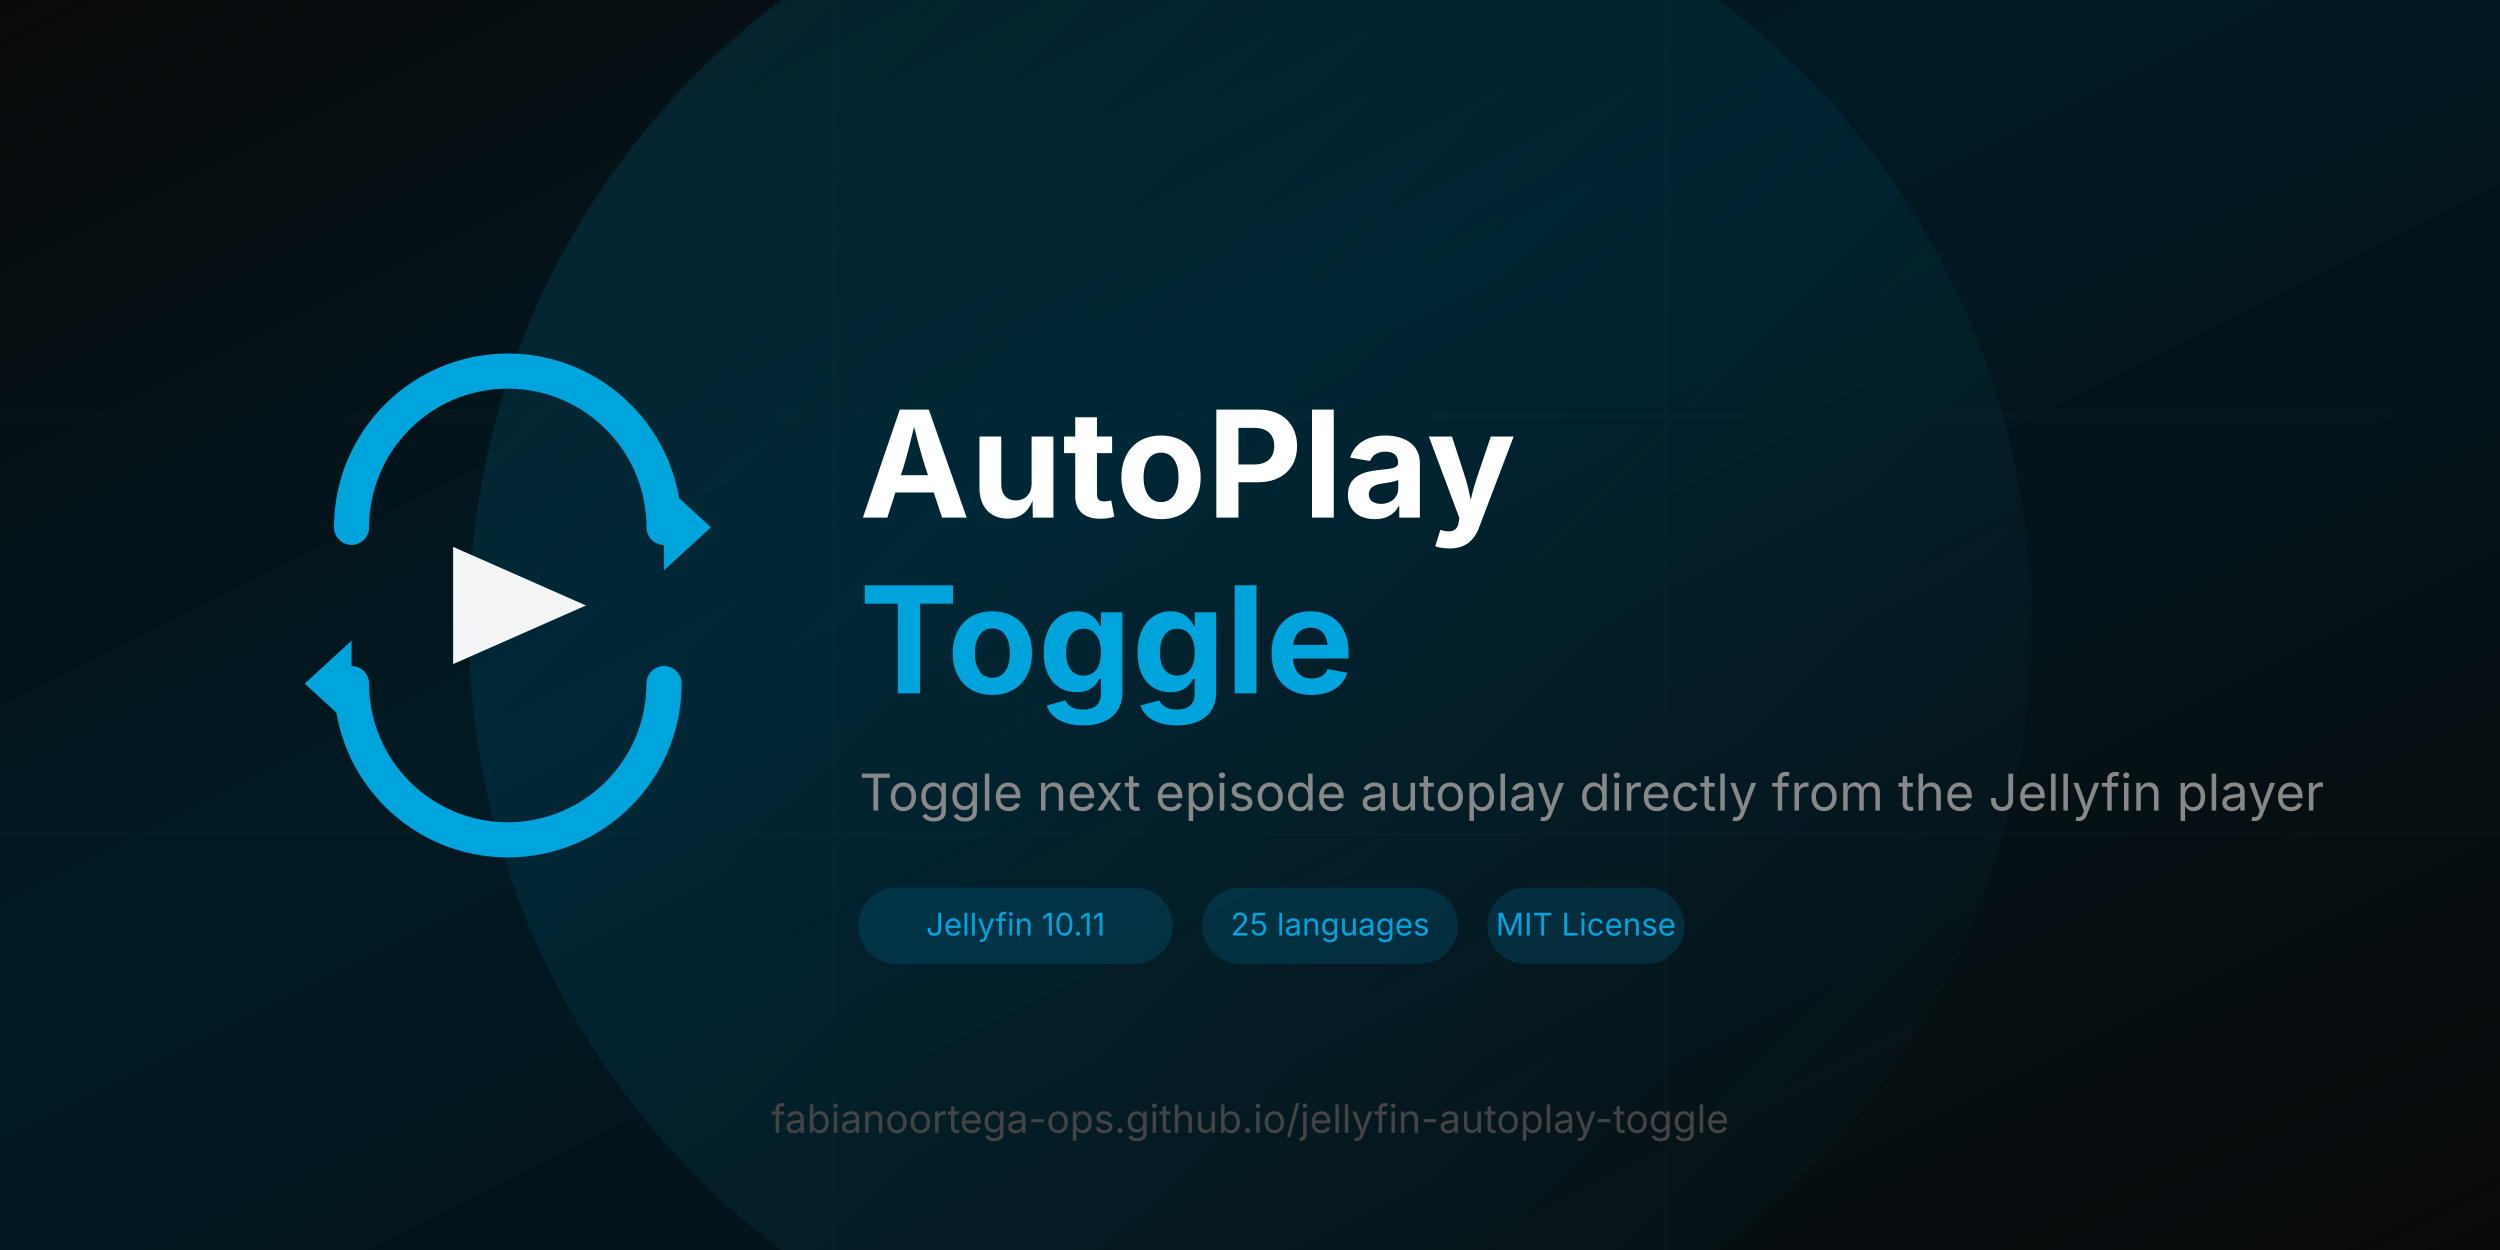
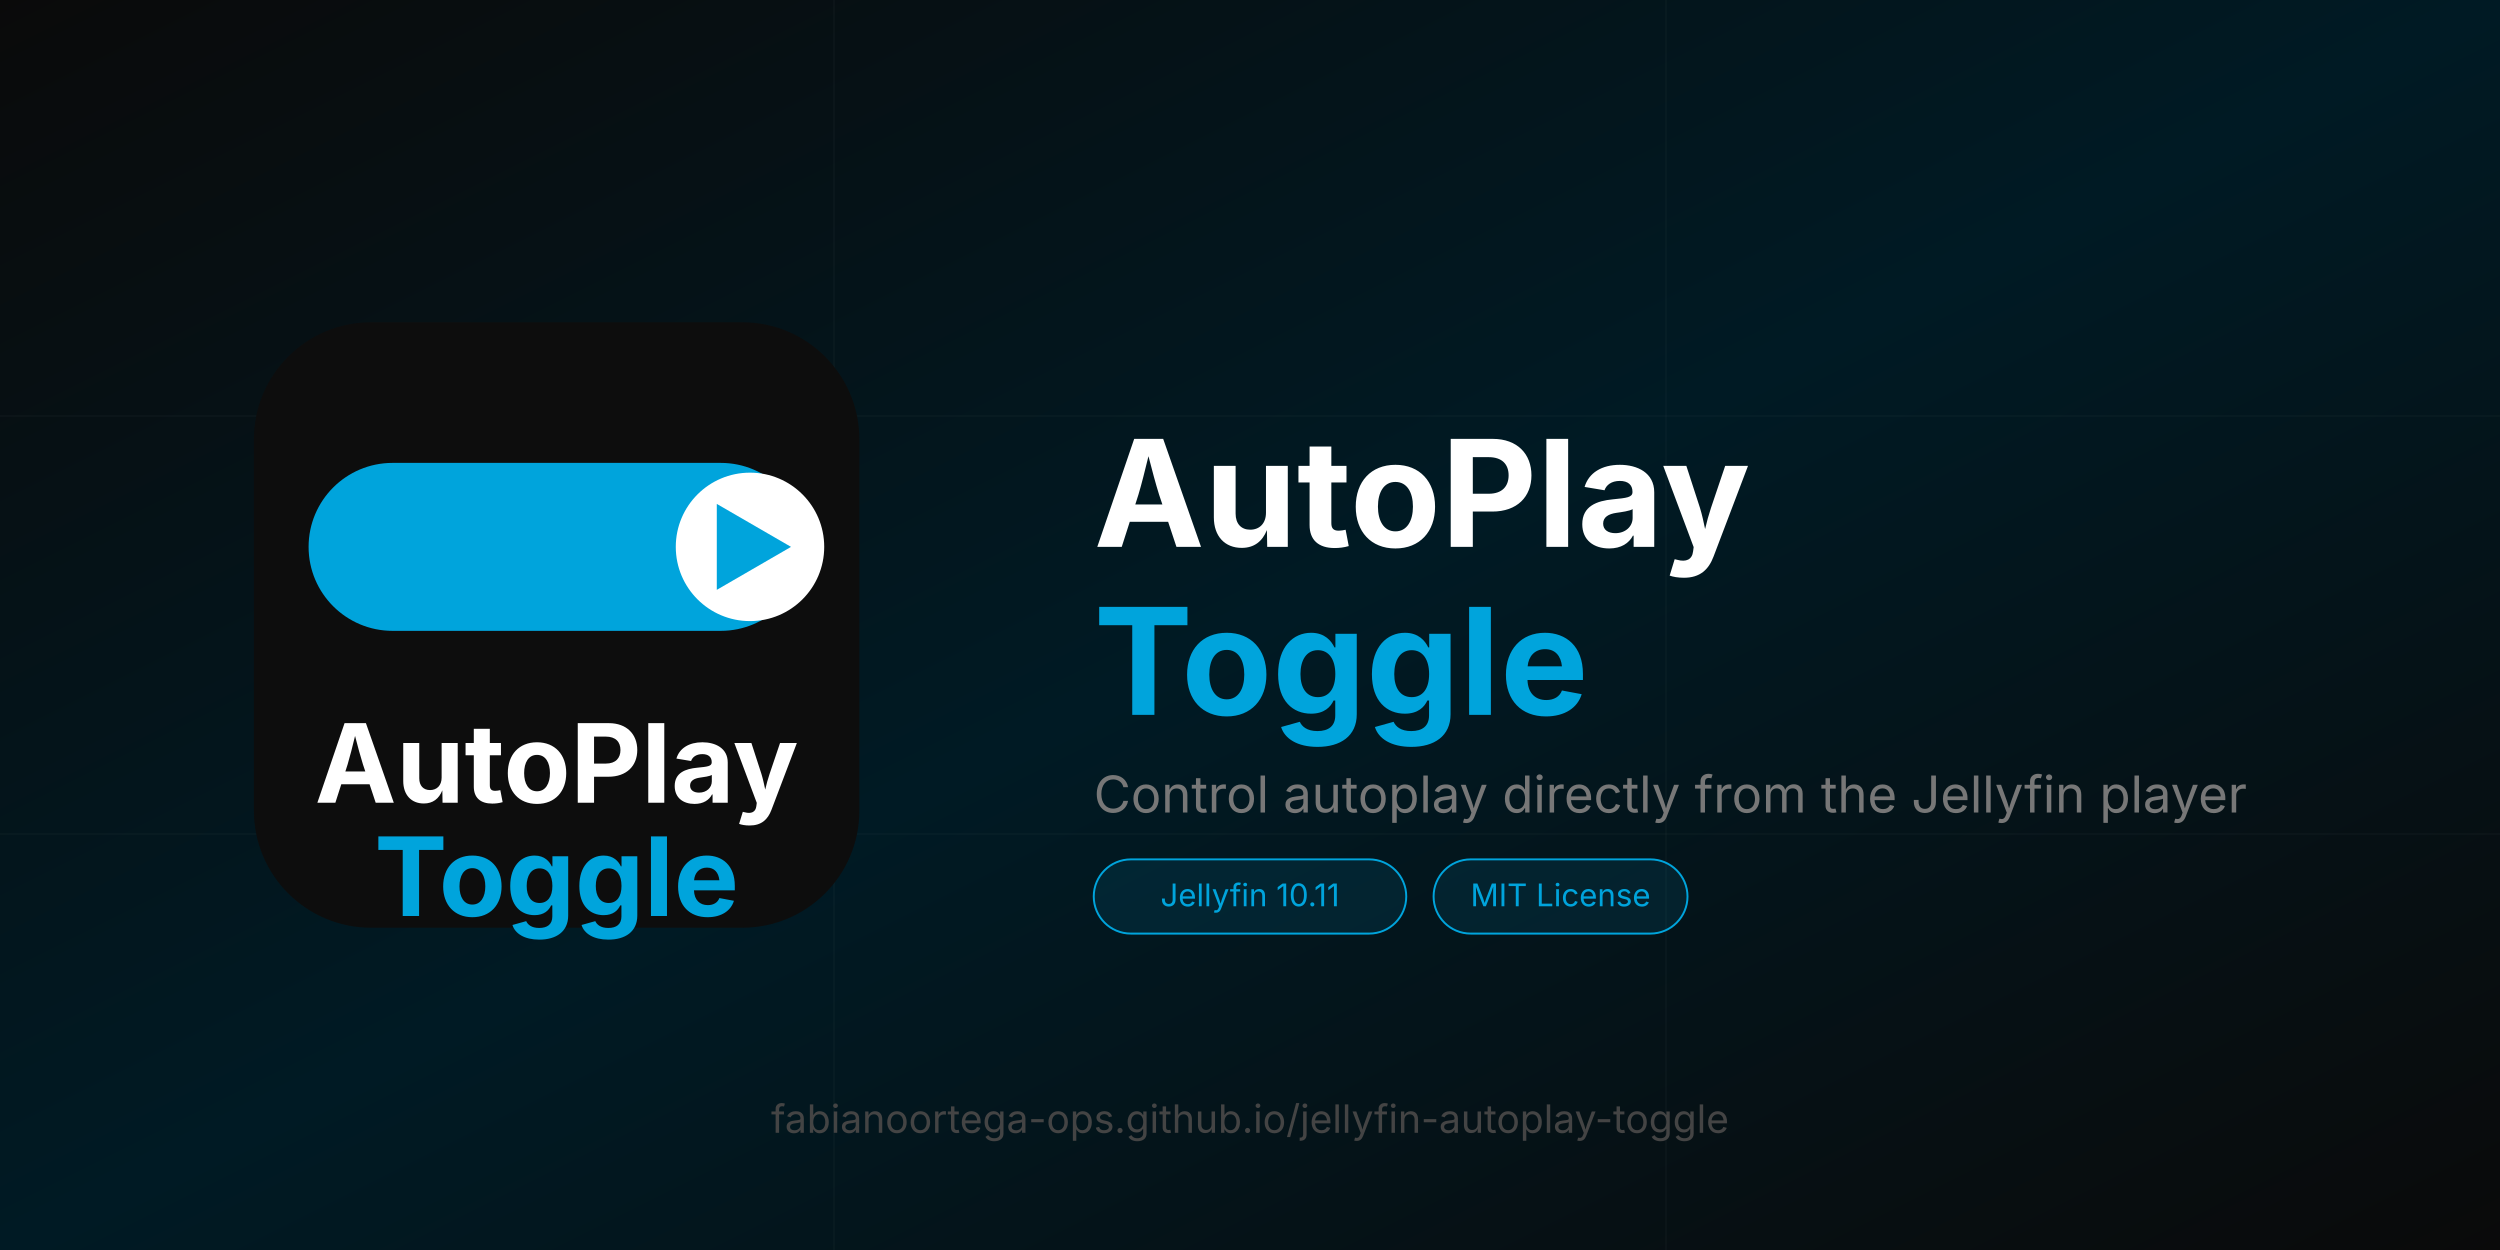
<svg xmlns="http://www.w3.org/2000/svg" viewBox="0 0 1280 640">
  <defs>
    <linearGradient id="bg" x1="0%" y1="0%" x2="100%" y2="100%">
      <stop offset="0%" stop-color="#0a0a0a" />
-       <stop offset="40%" stop-color="#001a24" />
+       <stop offset="50%" stop-color="#001a24" />
      <stop offset="100%" stop-color="#0a0a0a" />
-     </linearGradient>
-     <linearGradient id="glow" x1="0%" y1="0%" x2="100%" y2="100%">
-       <stop offset="0%" stop-color="#00a4dc" stop-opacity="0.15" />
-       <stop offset="100%" stop-color="#00a4dc" stop-opacity="0" />
    </linearGradient>
  </defs>
  <rect width="1280" height="640" fill="url(#bg)" />
-   <circle cx="640" cy="320" r="400" fill="url(#glow)" />
  <line x1="0" y1="213" x2="1280" y2="213" stroke="#ffffff" stroke-width="0.5" opacity="0.04" />
  <line x1="0" y1="427" x2="1280" y2="427" stroke="#ffffff" stroke-width="0.5" opacity="0.04" />
  <line x1="427" y1="0" x2="427" y2="640" stroke="#ffffff" stroke-width="0.5" opacity="0.04" />
  <line x1="853" y1="0" x2="853" y2="640" stroke="#ffffff" stroke-width="0.5" opacity="0.04" />
-   <g transform="translate(180, 220)">
-     <path d="M 0 50 A 80 80 0 0 1 160 50" fill="none" stroke="#00a4dc" stroke-width="18" stroke-linecap="round" />
-     <polygon points="160,28 184,50 160,72" fill="#00a4dc" />
-     <path d="M 160 130 A 80 80 0 0 1 0 130" fill="none" stroke="#00a4dc" stroke-width="18" stroke-linecap="round" />
-     <polygon points="0,108 -24,130 0,152" fill="#00a4dc" />
-     <polygon points="52,60 52,120 120,90" fill="#ffffff" opacity="0.95" />
+   <g transform="translate(130,165)">
+     <rect width="310" height="310" rx="60" fill="#0d0d0d" />
+     <rect x="28" y="72" width="254" height="86" rx="43" fill="#00a4dc" />
+     <circle cx="254" cy="115" r="38" fill="#ffffff" />
+     <polygon points="237,93 237,137 275,115" fill="#00a4dc" />
+     <text x="155" y="246" font-family="-apple-system,BlinkMacSystemFont,Segoe UI,sans-serif" font-size="56" font-weight="700" fill="#ffffff" text-anchor="middle">AutoPlay</text>
+     <text x="155" y="304" font-family="-apple-system,BlinkMacSystemFont,Segoe UI,sans-serif" font-size="56" font-weight="700" fill="#00a4dc" text-anchor="middle">Toggle</text>
  </g>
-   <text x="440" y="265" font-family="-apple-system,BlinkMacSystemFont,Segoe UI,sans-serif" font-size="76" font-weight="700" fill="#ffffff">AutoPlay</text>
-   <text x="440" y="355" font-family="-apple-system,BlinkMacSystemFont,Segoe UI,sans-serif" font-size="76" font-weight="700" fill="#00a4dc">Toggle</text>
-   <text x="440" y="415" font-family="-apple-system,BlinkMacSystemFont,Segoe UI,sans-serif" font-size="26" fill="#888888">Toggle next episode autoplay directly from the Jellyfin player</text>
-   <rect x="440" y="455" width="160" height="38" rx="19" fill="#00a4dc" opacity="0.15" stroke="#00a4dc" stroke-width="1" />
-   <text x="520" y="479" font-family="-apple-system,BlinkMacSystemFont,Segoe UI,sans-serif" font-size="16" fill="#00a4dc" text-anchor="middle">Jellyfin 10.11</text>
-   <rect x="616" y="455" width="130" height="38" rx="19" fill="#00a4dc" opacity="0.15" stroke="#00a4dc" stroke-width="1" />
-   <text x="681" y="479" font-family="-apple-system,BlinkMacSystemFont,Segoe UI,sans-serif" font-size="16" fill="#00a4dc" text-anchor="middle">25 languages</text>
-   <rect x="762" y="455" width="100" height="38" rx="19" fill="#00a4dc" opacity="0.15" stroke="#00a4dc" stroke-width="1" />
-   <text x="812" y="479" font-family="-apple-system,BlinkMacSystemFont,Segoe UI,sans-serif" font-size="16" fill="#00a4dc" text-anchor="middle">MIT License</text>
-   <text x="640" y="580" font-family="-apple-system,BlinkMacSystemFont,Segoe UI,sans-serif" font-size="20" fill="#444444" text-anchor="middle">fabianoortega-ops.github.io/jellyfin-autoplay-toggle</text>
+   <text x="560" y="280" font-family="-apple-system,BlinkMacSystemFont,Segoe UI,sans-serif" font-size="76" font-weight="700" fill="#ffffff">AutoPlay</text>
+   <text x="560" y="366" font-family="-apple-system,BlinkMacSystemFont,Segoe UI,sans-serif" font-size="76" font-weight="700" fill="#00a4dc">Toggle</text>
+   <text x="560" y="416" font-family="-apple-system,BlinkMacSystemFont,Segoe UI,sans-serif" font-size="26" fill="#777">Control autoplay directly from the Jellyfin player</text>
+   <rect x="560" y="440" width="160" height="38" rx="19" fill="rgba(0,164,220,0.1)" stroke="#00a4dc" stroke-width="1" />
+   <text x="640" y="464" font-family="-apple-system,BlinkMacSystemFont,Segoe UI,sans-serif" font-size="16" fill="#00a4dc" text-anchor="middle">Jellyfin 10.11</text>
+   <rect x="734" y="440" width="130" height="38" rx="19" fill="rgba(0,164,220,0.1)" stroke="#00a4dc" stroke-width="1" />
+   <text x="799" y="464" font-family="-apple-system,BlinkMacSystemFont,Segoe UI,sans-serif" font-size="16" fill="#00a4dc" text-anchor="middle">MIT License</text>
+   <text x="640" y="580" font-family="-apple-system,BlinkMacSystemFont,Segoe UI,sans-serif" font-size="20" fill="#444" text-anchor="middle">fabianoortega-ops.github.io/jellyfin-autoplay-toggle</text>
</svg>
